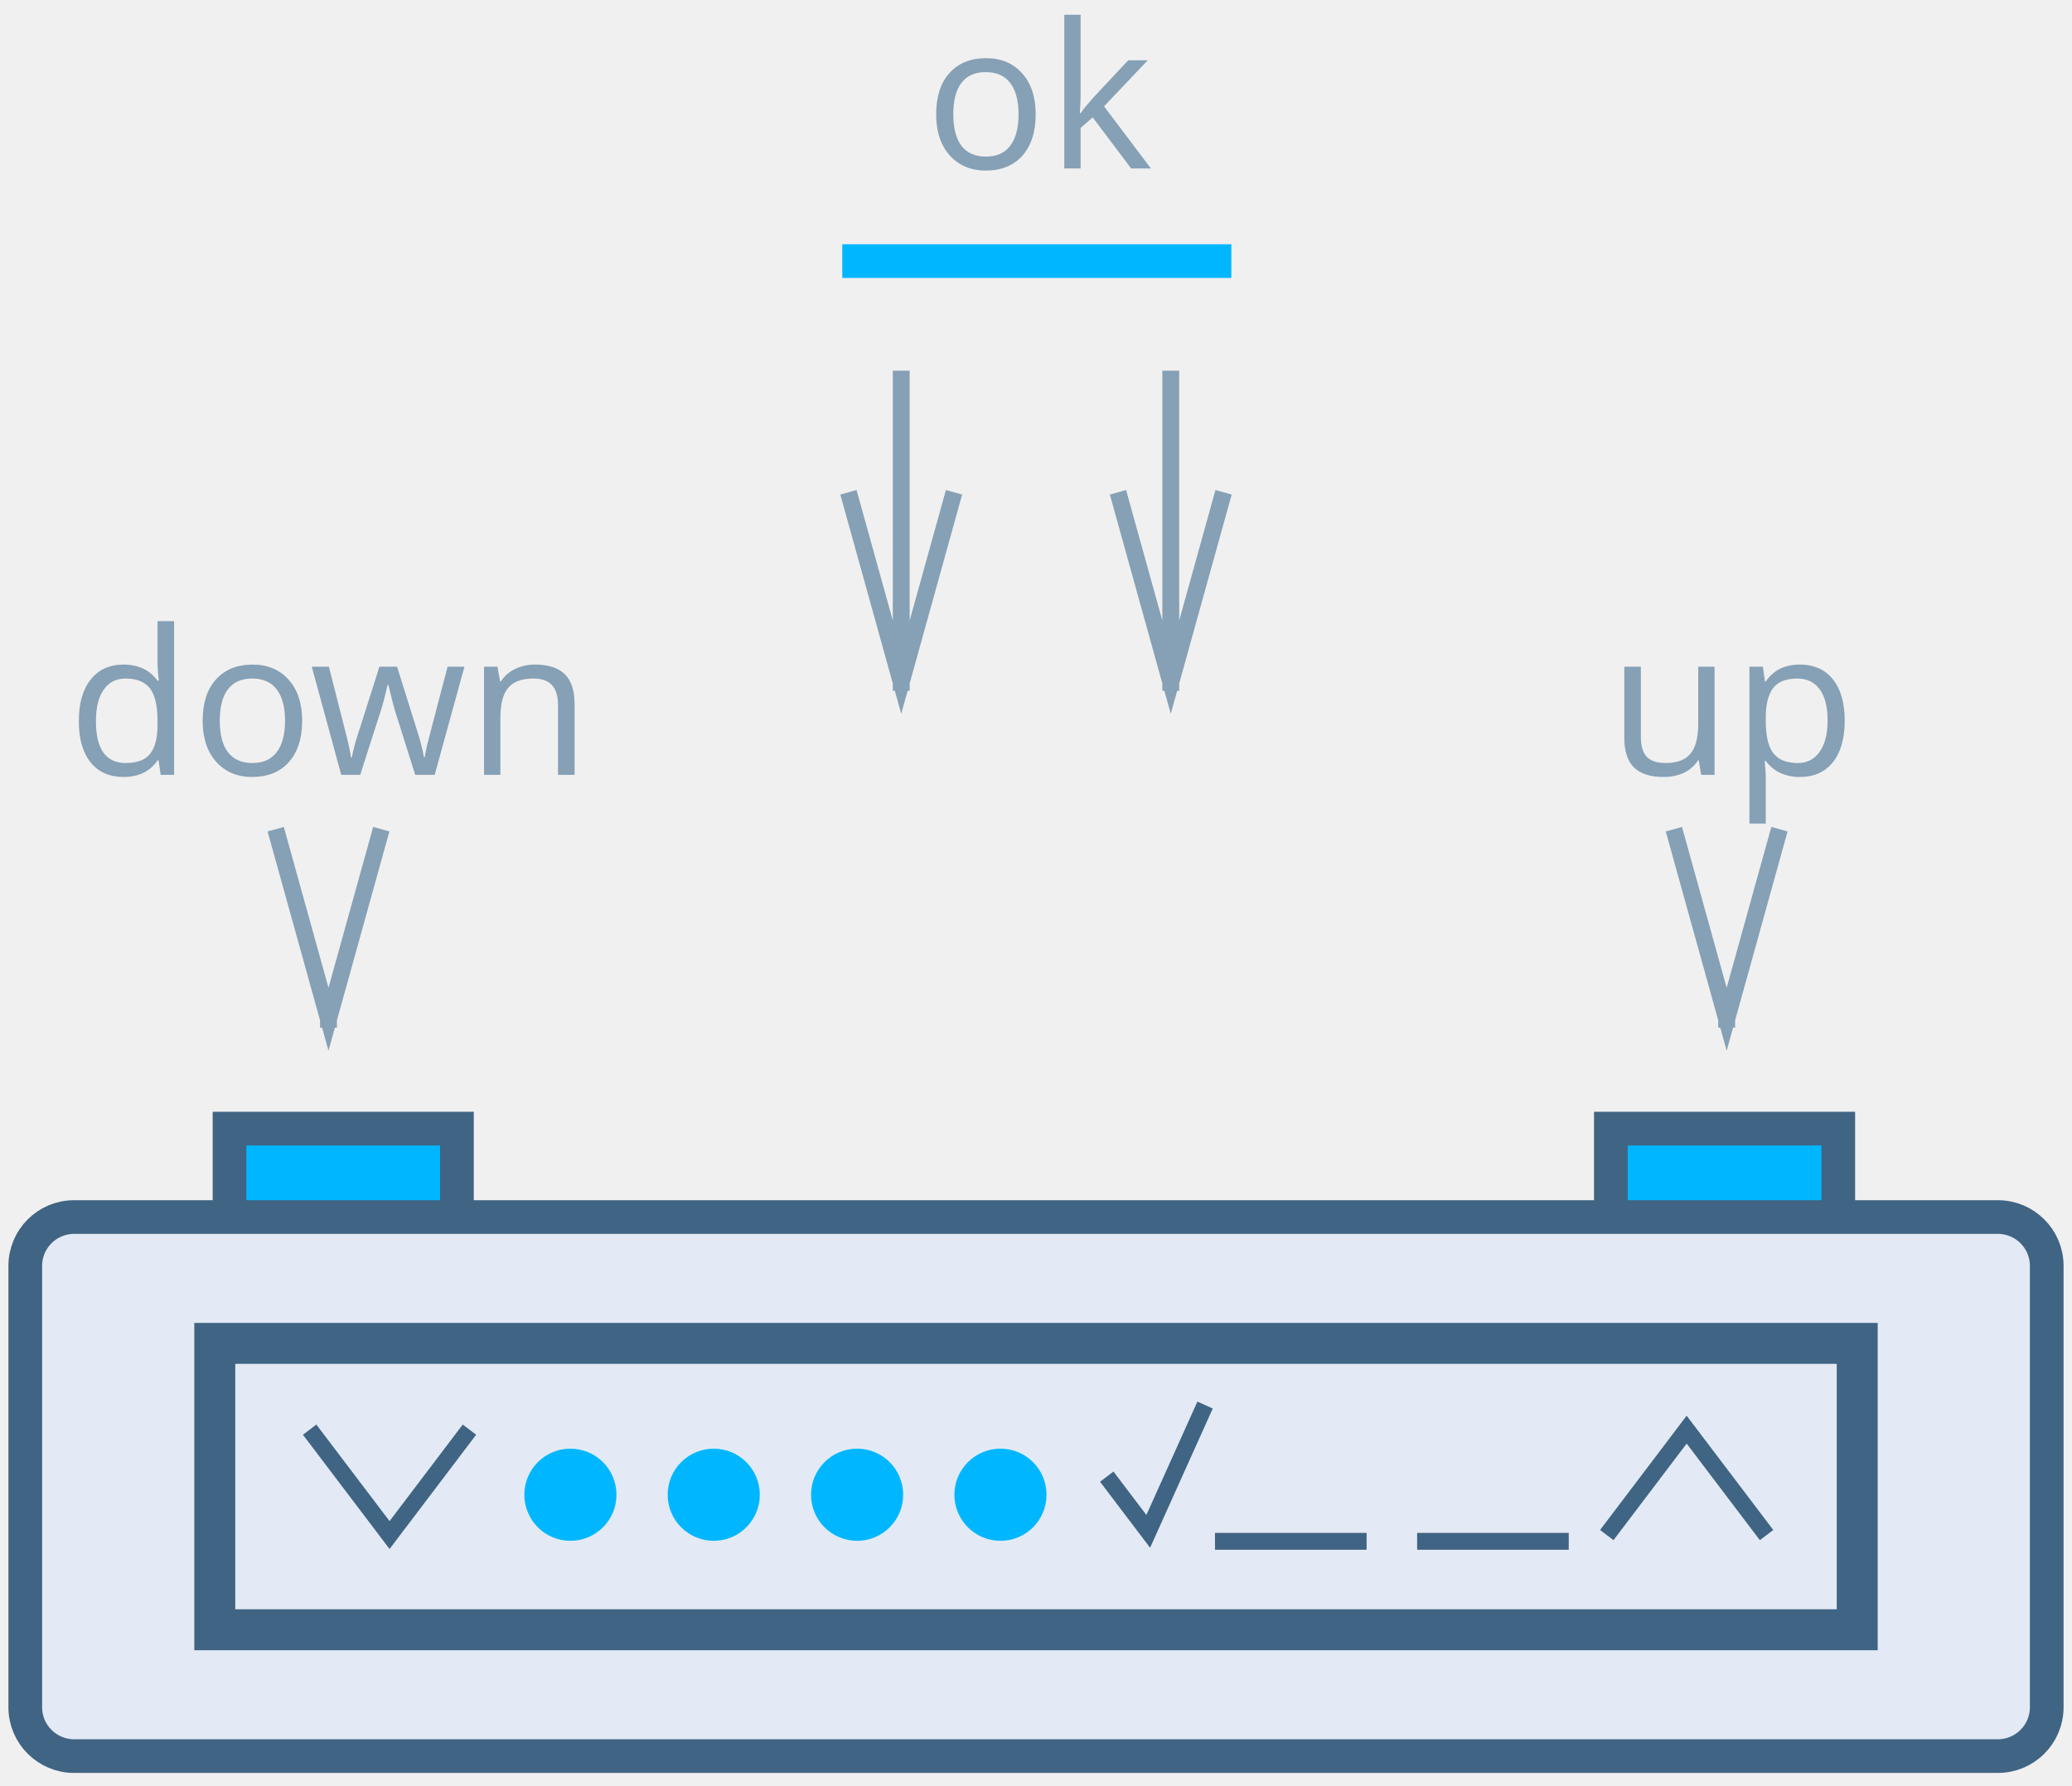
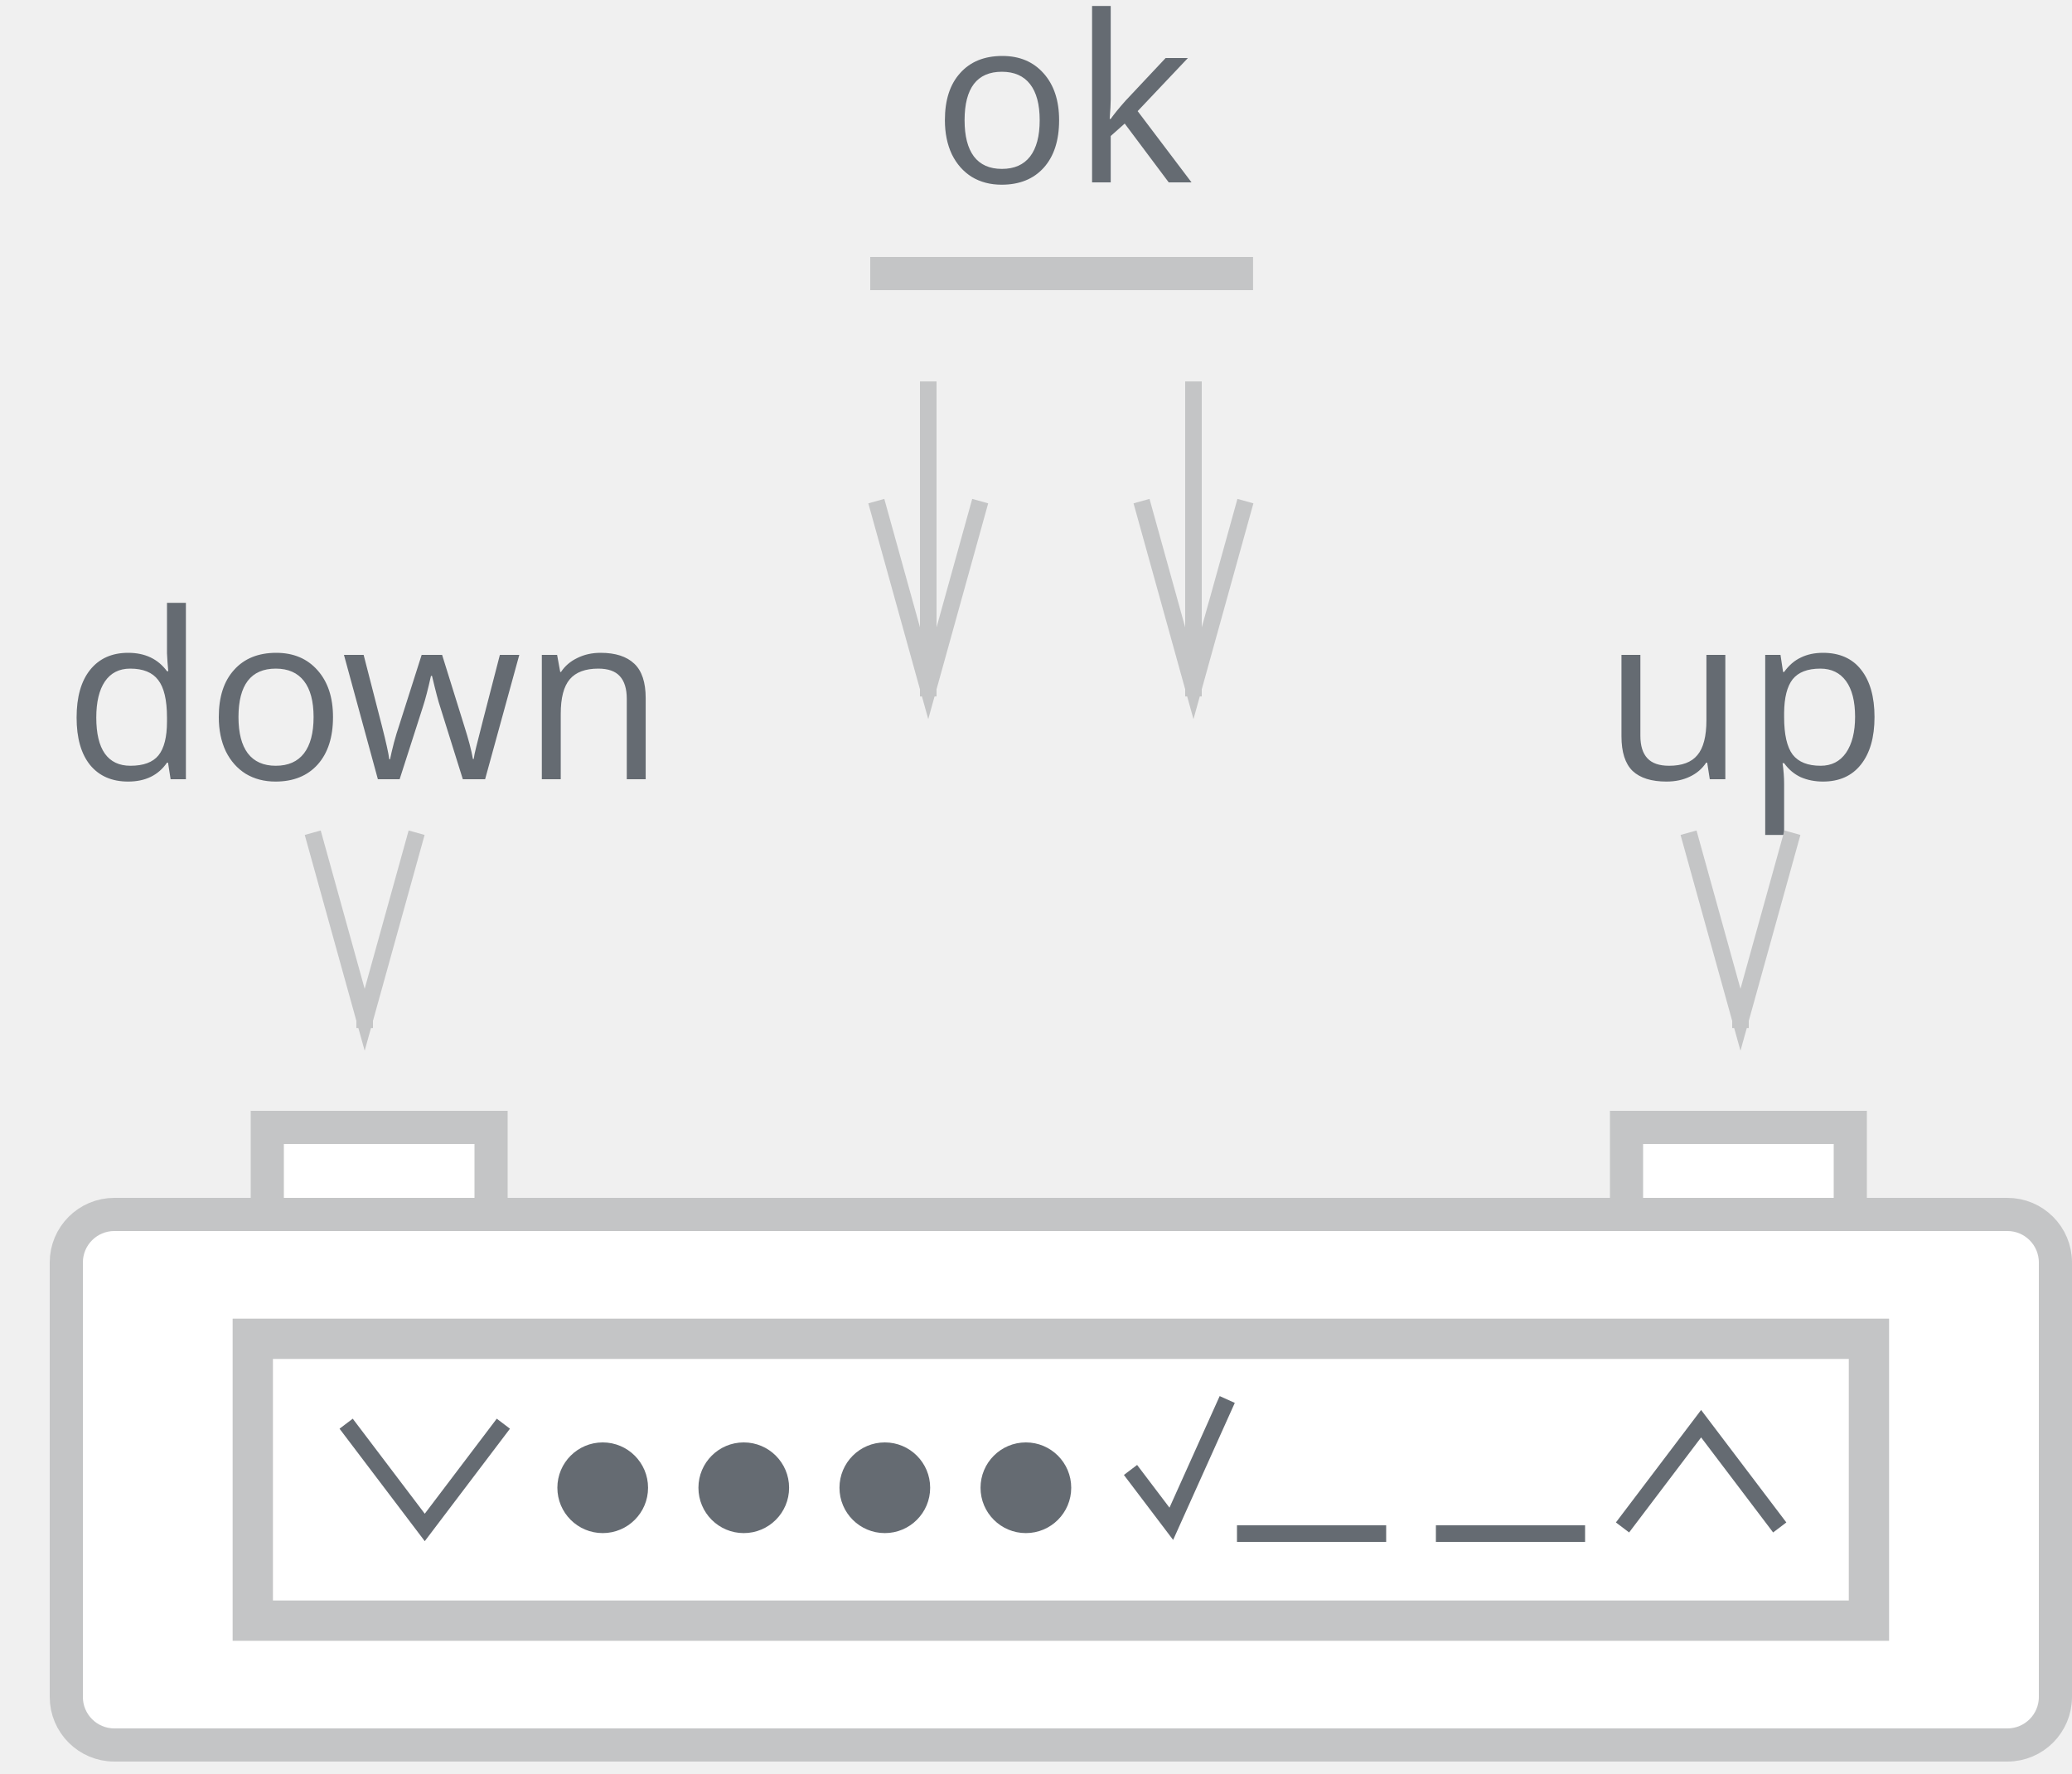
- <svg xmlns="http://www.w3.org/2000/svg" width="123" height="106" viewBox="0 0 123 106">
-   <g fill="none" fill-rule="evenodd">
-     <text fill="#86A0B5" font-family="OpenSans-Semibold, Open Sans" font-size="12" font-weight="500" transform="translate(-3.5 -3)">
-       <tspan x="7.507" y="49">down</tspan>
-     </text>
-     <path fill="#00B7FF" d="M13.625 73.5h14v-6h-14zM95.625 75.5h14v-8h-14z" />
-     <path fill="#E3EAF5" d="M118.602 72.25H4.398A2.898 2.898 0 0 0 1.5 75.147v26.206a2.898 2.898 0 0 0 2.898 2.897h114.204a2.898 2.898 0 0 0 2.898-2.897V75.147a2.898 2.898 0 0 0-2.898-2.897" />
-     <path stroke="#406483" stroke-width="2" d="M118.602 72.25H4.398A2.898 2.898 0 0 0 1.5 75.147v26.206a2.898 2.898 0 0 0 2.898 2.897h114.204a2.898 2.898 0 0 0 2.898-2.897V75.147a2.898 2.898 0 0 0-2.898-2.897zM27.125 71.5V67h-13.5v4.5M109.125 71.5V67h-13.5v4.5" />
-     <path fill="#E3EAF5" d="M12.75 96.75h97.5v-17h-97.5z" />
-     <path stroke="#406483" stroke-width="2.431" d="M12.75 96.75h97.5v-17h-97.5z" />
-     <path fill="#00B7FF" d="M36.596 88.735a2.735 2.735 0 1 0-5.47 0 2.735 2.735 0 0 0 5.47 0M45.105 88.735a2.735 2.735 0 1 0-5.47 0 2.735 2.735 0 0 0 5.47 0M53.615 88.735a2.735 2.735 0 1 0-5.47 0 2.735 2.735 0 0 0 5.47 0M62.125 88.735a2.735 2.735 0 1 0-5.47 0 2.735 2.735 0 0 0 5.47 0" />
-     <path stroke="#406483" d="M18.382 84.871l4.743 6.258 4.742-6.258M104.868 91.129l-4.743-6.258-4.742 6.258M72.125 91.5h9M84.125 91.5h9M65.7 87.661l2.463 3.248 3.374-7.498" />
-     <path stroke="#86A0B5" stroke-linecap="square" d="M19.5 60.507v-1M22.5 49.707l-3 10.8-3-10.8" />
-     <text fill="#86A0B5" font-family="OpenSans-Semibold, Open Sans" font-size="12" font-weight="500" transform="translate(-3.5 -3)">
-       <tspan x="98.953" y="49">up</tspan>
-     </text>
-     <path stroke="#86A0B5" stroke-linecap="square" d="M102.5 60.507v-1M105.5 49.707l-3 10.8-3-10.8" />
-     <g>
-       <text fill="#86A0B5" font-family="OpenSans-Semibold, Open Sans" font-size="12" font-weight="500" transform="translate(38.5 -3)">
-         <tspan x="16.404" y="13">ok</tspan>
-       </text>
-       <path stroke="#86A0B5" stroke-linecap="square" d="M53.5 40.507v-18M56.5 29.707l-3 10.8-3-10.8M69.5 40.507v-18M72.5 29.707l-3 10.8-3-10.8" />
-       <path stroke="#00B7FF" stroke-linecap="square" stroke-width="2" d="M51 15.5h21.095" />
+ <svg xmlns="http://www.w3.org/2000/svg" width="125px" height="107px" viewBox="0 0 125 107" version="1.1">
+   <defs />
+   <g id="regstration_ledger_start_error" stroke="none" stroke-width="1" fill="none" fill-rule="evenodd" transform="translate(-599, -426)">
+     <g id="Group-2" transform="translate(598, 422)">
+       <g id="Group-5">
+         <text id="down" font-family="OpenSans-Semibold, Open Sans" font-size="14" font-weight="500" fill="#656B72">
+           <tspan x="4.841" y="51">down</tspan>
+         </text>
+         <g id="Page-1" transform="translate(5, 71)">
+           <polygon id="Fill-1" fill="#FFFFFF" points="12.125 7.5 26.125 7.5 26.125 1.5 12.125 1.5" />
+           <polygon id="Fill-2" fill="#FFFFFF" points="94.125 9.5 108.125 9.5 108.125 1.5 94.125 1.5" />
+           <g id="Group-23" transform="translate(0, 0.25)">
+             <path d="M117.102,6 L2.898,6 C1.297,6 0,7.298 0,8.897 L0,35.103 C0,36.702 1.297,38 2.898,38 L117.102,38 C118.703,38 120,36.702 120,35.103 L120,8.897 C120,7.298 118.703,6 117.102,6" id="Fill-3" fill="#FFFFFF" />
+             <path d="M117.102,6 L2.898,6 C1.297,6 0,7.298 0,8.897 L0,35.103 C0,36.702 1.297,38 2.898,38 L117.102,38 C118.703,38 120,36.702 120,35.103 L120,8.897 C120,7.298 118.703,6 117.102,6 Z" id="Stroke-5" stroke="#C4C5C6" stroke-width="2" />
+             <polyline id="Stroke-7" stroke="#C4C5C6" stroke-width="2" points="25.625 5.25 25.625 0.75 12.125 0.75 12.125 5.25" />
+             <polyline id="Stroke-9" stroke="#C4C5C6" stroke-width="2" points="107.625 5.25 107.625 0.75 94.125 0.75 94.125 5.25" />
+             <polygon id="Fill-11" fill="#FFFFFF" points="11.25 30.5 108.75 30.5 108.75 13.5 11.25 13.5" />
+             <polygon id="Stroke-13" stroke="#C4C5C6" stroke-width="2.431" points="11.25 30.5 108.75 30.5 108.75 13.5 11.25 13.5" />
+             <path d="M35.096,22.485 C35.096,20.974 33.871,19.75 32.361,19.75 C30.85,19.75 29.625,20.974 29.625,22.485 C29.625,23.996 30.85,25.22 32.361,25.22 C33.871,25.22 35.096,23.996 35.096,22.485" id="Fill-14" fill="#656B72" />
+             <path d="M43.605,22.485 C43.605,20.974 42.38,19.75 40.87,19.75 C39.359,19.75 38.135,20.974 38.135,22.485 C38.135,23.996 39.359,25.22 40.87,25.22 C42.38,25.22 43.605,23.996 43.605,22.485" id="Fill-15" fill="#656B72" />
+             <path d="M52.115,22.485 C52.115,20.974 50.89,19.75 49.38,19.75 C47.869,19.75 46.644,20.974 46.644,22.485 C46.644,23.996 47.869,25.22 49.38,25.22 C50.89,25.22 52.115,23.996 52.115,22.485" id="Fill-16" fill="#656B72" />
+             <path d="M60.625,22.485 C60.625,20.974 59.4,19.75 57.89,19.75 C56.379,19.75 55.154,20.974 55.154,22.485 C55.154,23.996 56.379,25.22 57.89,25.22 C59.4,25.22 60.625,23.996 60.625,22.485" id="Fill-17" fill="#656B72" />
+             <polyline id="Stroke-18" stroke="#656B72" points="16.882 18.621 21.625 24.879 26.367 18.621" />
+             <polyline id="Stroke-19" stroke="#656B72" points="103.368 24.879 98.625 18.621 93.883 24.879" />
+             <path d="M70.625,25.25 L79.625,25.25" id="Stroke-20" stroke="#656B72" />
+             <path d="M82.625,25.25 L91.625,25.25" id="Stroke-21" stroke="#656B72" />
+             <polyline id="Stroke-22" stroke="#656B72" points="64.201 21.411 66.663 24.659 70.037 17.161" />
+           </g>
+         </g>
+         <path d="M23,65.507 L23,64.507" id="Line" stroke="#C4C5C6" stroke-linecap="square" />
+         <path id="Line-decoration-1" d="M26,54.707 L23,65.507 L20,54.707" stroke="#C4C5C6" stroke-linecap="square" />
+         <text id="up" font-family="OpenSans-Semibold, Open Sans" font-size="14" font-weight="500" fill="#656B72">
+           <tspan x="97.695" y="51">up</tspan>
+         </text>
+         <path d="M106,65.507 L106,64.507" id="Line" stroke="#C4C5C6" stroke-linecap="square" />
+         <path id="Line-decoration-1" d="M109,54.707 L106,65.507 L103,54.707" stroke="#C4C5C6" stroke-linecap="square" />
+         <g id="Group-3" transform="translate(42, 0)">
+           <text id="ok" font-family="OpenSans-Semibold, Open Sans" font-size="14" font-weight="500" fill="#656B72">
+             <tspan x="15.222" y="15">ok</tspan>
+           </text>
+           <path d="M15,45.507 L15,27.507" id="Line" stroke="#C4C5C6" stroke-linecap="square" />
+           <path id="Line-decoration-1" d="M18,34.707 L15,45.507 L12,34.707" stroke="#C4C5C6" stroke-linecap="square" />
+           <path d="M31,45.507 L31,27.507" id="Line" stroke="#C4C5C6" stroke-linecap="square" />
+           <path id="Line-decoration-1" d="M34,34.707 L31,45.507 L28,34.707" stroke="#C4C5C6" stroke-linecap="square" />
+           <path d="M12.5,20.5 L33.595,20.5" id="Line-3" stroke="#C4C5C6" stroke-width="2" stroke-linecap="square" />
+         </g>
+       </g>
    </g>
  </g>
</svg>
